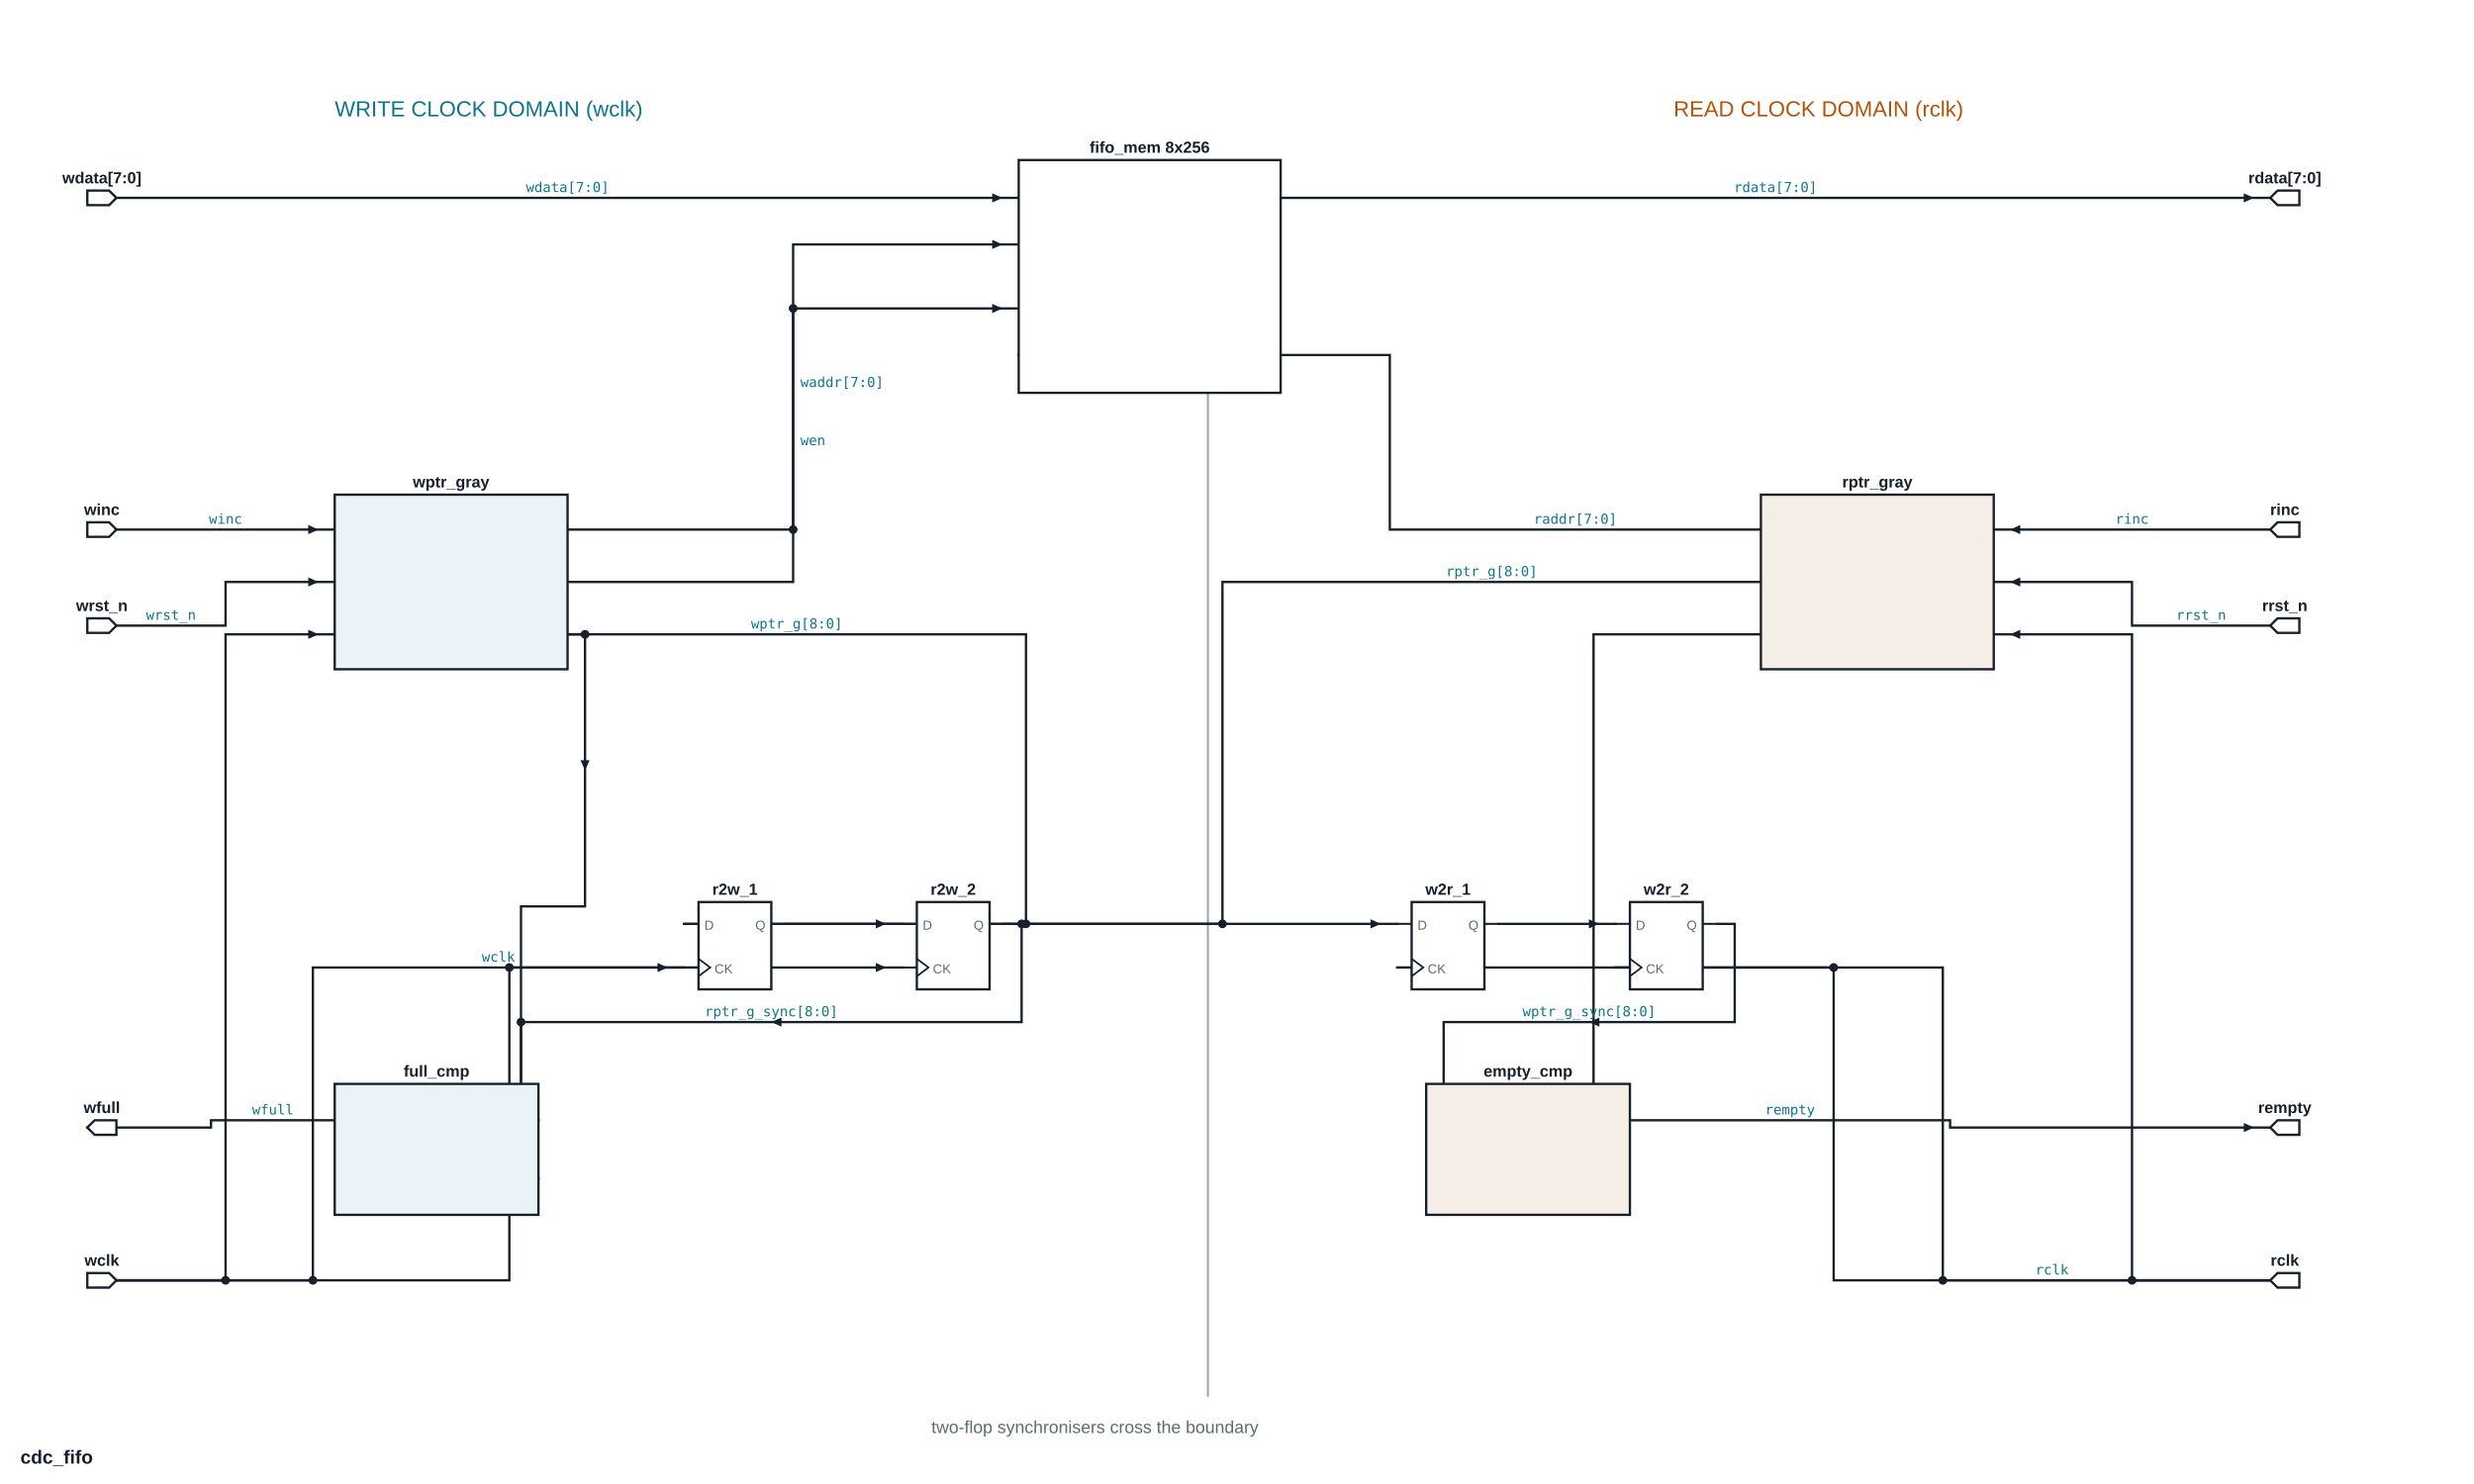
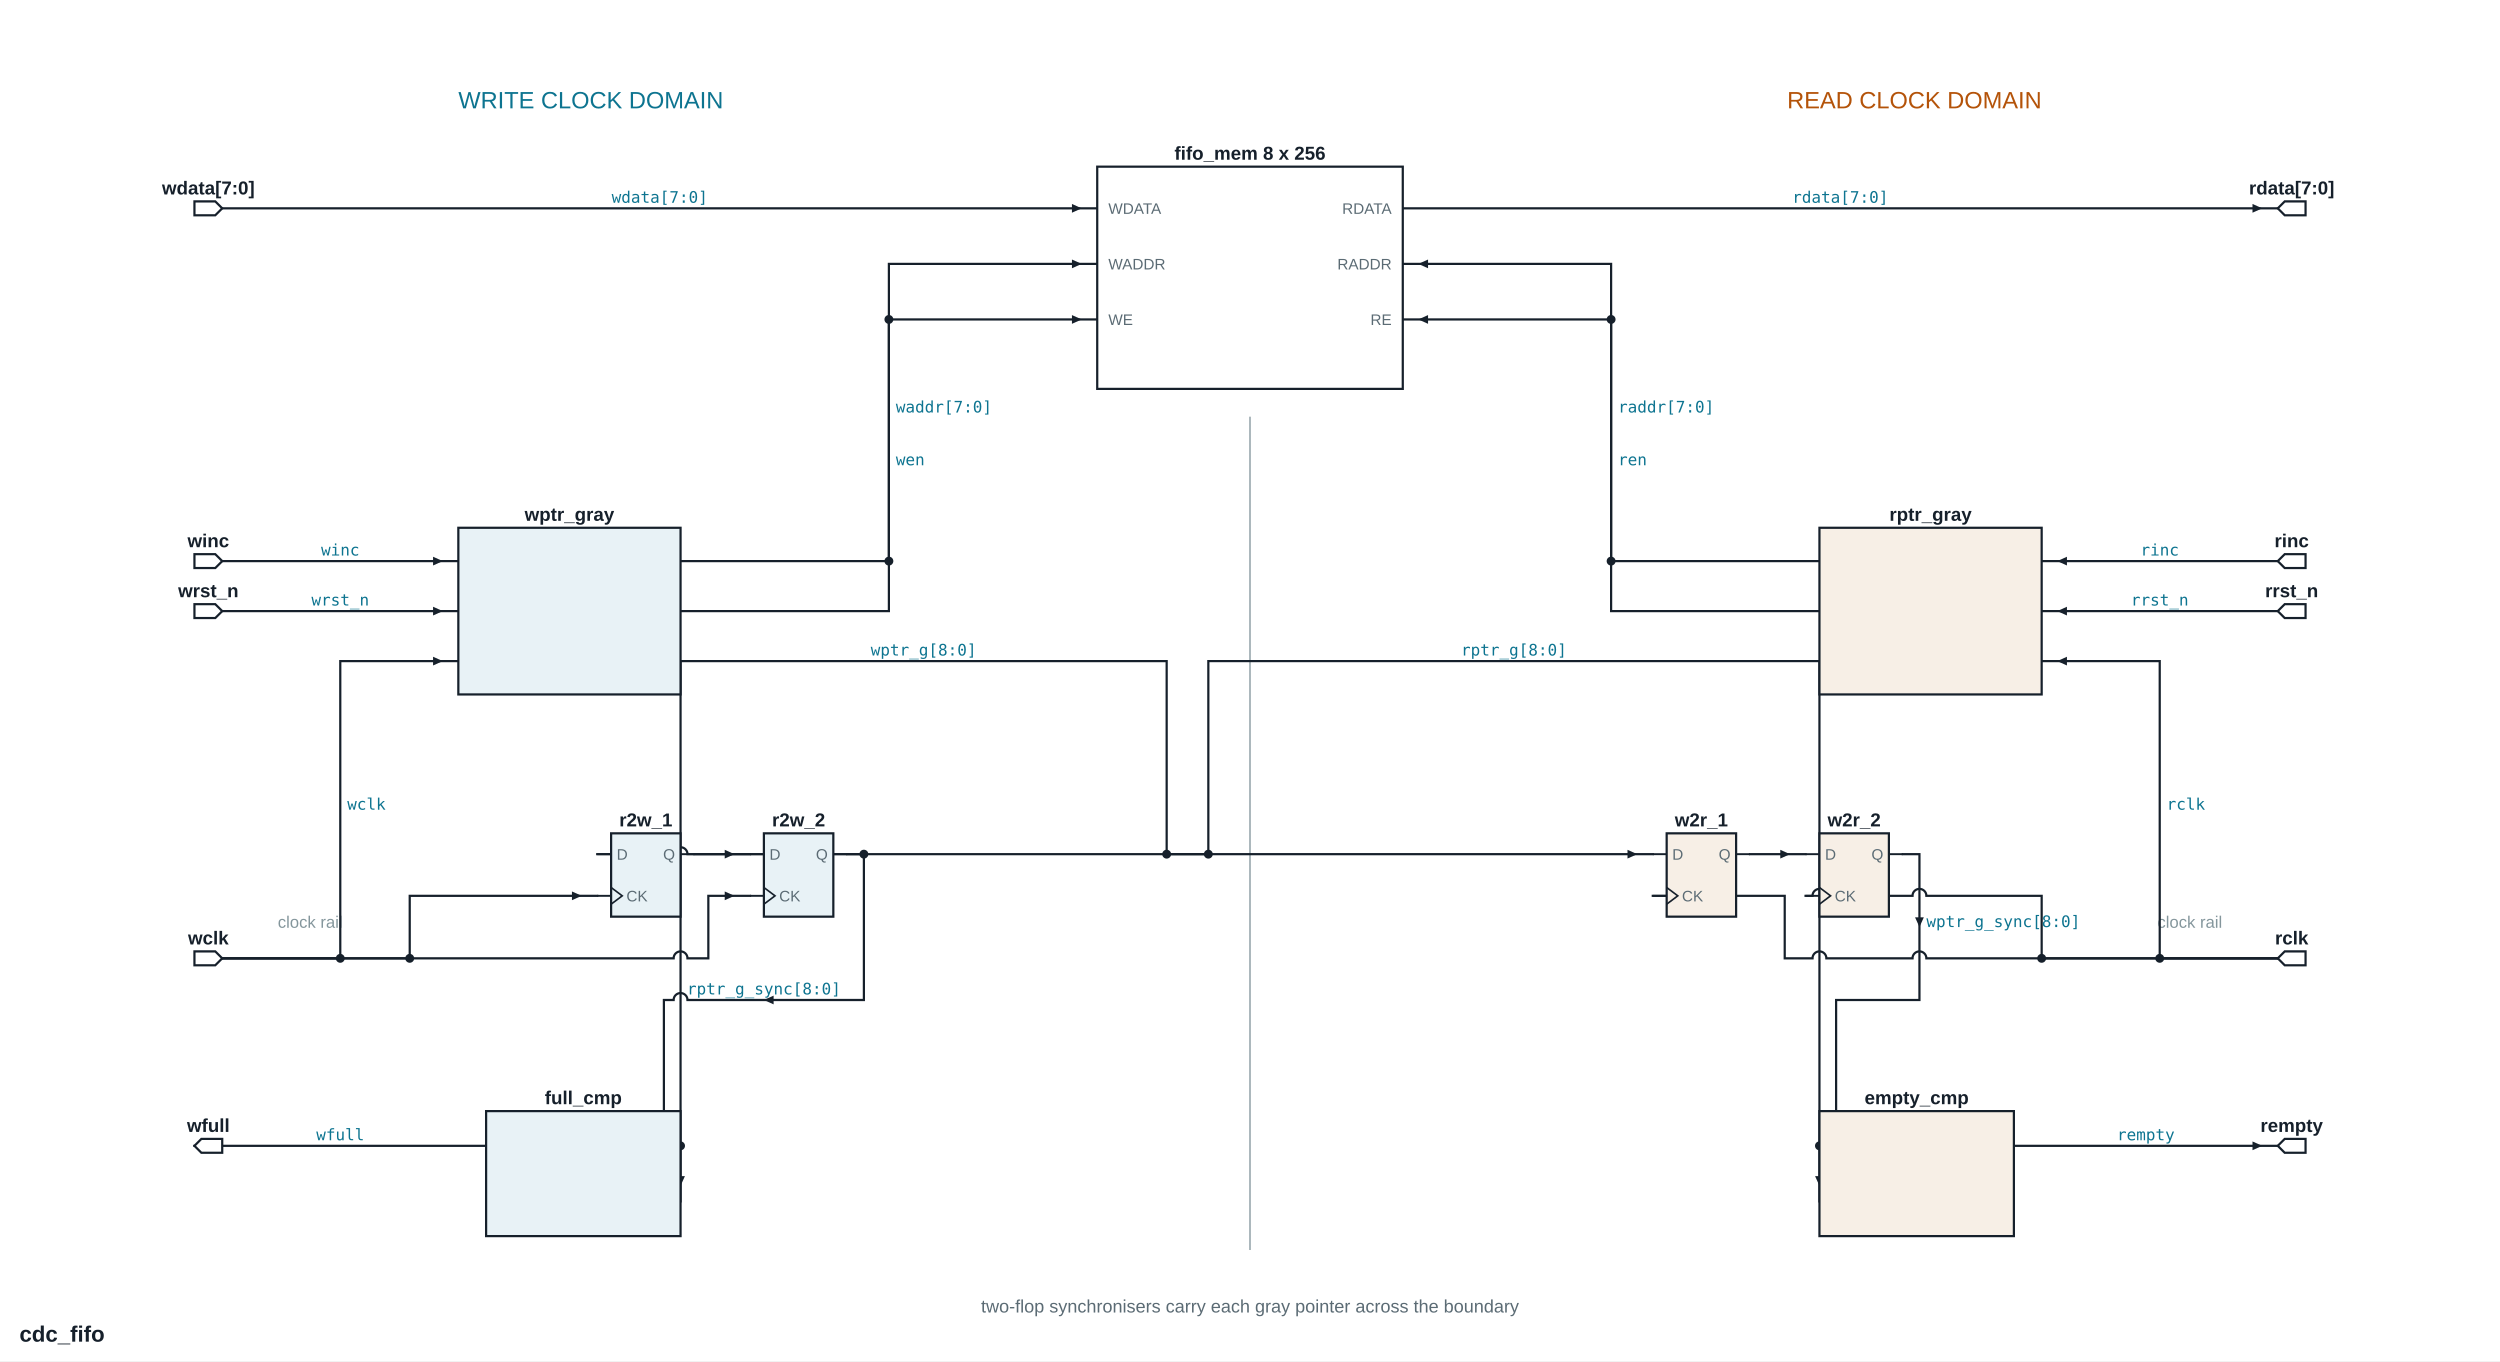
- <svg xmlns="http://www.w3.org/2000/svg" width="1700" height="1020" viewBox="0 0 1700 1020" font-family="'IBM Plex Sans','IBM Plex Sans Text',Arial,Helvetica,sans-serif">
-   <rect x="0" y="0" width="1700" height="1020" fill="#ffffff" />
+ <svg xmlns="http://www.w3.org/2000/svg" width="1800" height="980" viewBox="0 0 1800 980" font-family="'IBM Plex Sans','IBM Plex Sans Text',Arial,Helvetica,sans-serif">
+   <rect x="0" y="0" width="1800" height="980" fill="#ffffff" />
  <g class="dl-shapes">
-     <text x="230" y="80" text-anchor="start" font-family="'IBM Plex Sans','IBM Plex Sans Text',Arial,Helvetica,sans-serif" font-size="15" fill="#0d7490">WRITE CLOCK DOMAIN  (wclk)</text>
-     <text x="1150" y="80" text-anchor="start" font-family="'IBM Plex Sans','IBM Plex Sans Text',Arial,Helvetica,sans-serif" font-size="15" fill="#b45309">READ CLOCK DOMAIN  (rclk)</text>
-     <polyline points="830,110 830,960" fill="none" stroke="#9aa8ae" stroke-width="1.4" />
-     <text x="640" y="985" text-anchor="start" font-family="'IBM Plex Sans','IBM Plex Sans Text',Arial,Helvetica,sans-serif" font-size="12" fill="#5b6b74">two-flop synchronisers cross the boundary</text>
+     <text x="330" y="78" text-anchor="start" font-family="'IBM Plex Sans','IBM Plex Sans Text',Arial,Helvetica,sans-serif" font-size="17" fill="#0d7490">WRITE CLOCK DOMAIN</text>
+     <text x="1470" y="78" text-anchor="end" font-family="'IBM Plex Sans','IBM Plex Sans Text',Arial,Helvetica,sans-serif" font-size="17" fill="#b45309">READ CLOCK DOMAIN</text>
+     <polyline points="900,300 900,900" fill="none" stroke="#aab6bb" stroke-width="1.4" />
+     <text x="900" y="945" text-anchor="middle" font-family="'IBM Plex Sans','IBM Plex Sans Text',Arial,Helvetica,sans-serif" font-size="13" fill="#5b6b74">two-flop synchronisers carry each gray pointer across the boundary</text>
+     <text x="200" y="668" text-anchor="start" font-family="'IBM Plex Sans','IBM Plex Sans Text',Arial,Helvetica,sans-serif" font-size="12" fill="#84969c">clock rail</text>
+     <text x="1600" y="668" text-anchor="end" font-family="'IBM Plex Sans','IBM Plex Sans Text',Arial,Helvetica,sans-serif" font-size="12" fill="#84969c">clock rail</text>
  </g>
  <g class="dl-nets">
-     <path class="dl-net" data-id="n1" d="M80 136 L700 136" fill="none" stroke="#16202b" stroke-width="1.6" stroke-linejoin="miter" stroke-linecap="square" />
-     <path class="dl-net" data-id="n2" d="M80 364 L230 364" fill="none" stroke="#16202b" stroke-width="1.6" stroke-linejoin="miter" stroke-linecap="square" />
-     <path class="dl-net" data-id="n3" d="M80 880 L155 880 L155 436 L230 436" fill="none" stroke="#16202b" stroke-width="1.6" stroke-linejoin="miter" stroke-linecap="square" />
-     <path class="dl-net" data-id="n4" d="M80 430 L155 430 L155 400 L230 400" fill="none" stroke="#16202b" stroke-width="1.6" stroke-linejoin="miter" stroke-linecap="square" />
-     <path class="dl-net" data-id="n5" d="M390 364 L545 364 L545 168 L700 168" fill="none" stroke="#16202b" stroke-width="1.6" stroke-linejoin="miter" stroke-linecap="square" />
-     <path class="dl-net" data-id="n6" d="M390 400 L545 400 L545 212 L700 212" fill="none" stroke="#16202b" stroke-width="1.6" stroke-linejoin="miter" stroke-linecap="square" />
-     <path class="dl-net" data-id="n7" d="M390 436 L705 436 L705 635 L960 635" fill="none" stroke="#16202b" stroke-width="1.6" stroke-linejoin="miter" stroke-linecap="square" />
-     <path class="dl-net" data-id="n8" d="M390 436 L402 436 L402 623 L358 623 L358 810 L370 810" fill="none" stroke="#16202b" stroke-width="1.6" stroke-linejoin="miter" stroke-linecap="square" />
-     <path class="dl-net" data-id="n9" d="M1560 880 L1260 880 L1260 665 L960 665" fill="none" stroke="#16202b" stroke-width="1.6" stroke-linejoin="miter" stroke-linecap="square" />
-     <path class="dl-net" data-id="n10" d="M1560 880 L1335 880 L1335 665 L1110 665" fill="none" stroke="#16202b" stroke-width="1.6" stroke-linejoin="miter" stroke-linecap="square" />
-     <path class="dl-net" data-id="n11" d="M1030 635 L1110 635" fill="none" stroke="#16202b" stroke-width="1.6" stroke-linejoin="miter" stroke-linecap="square" />
-     <path class="dl-net" data-id="n12" d="M1180 635 L1192 635 L1192 702.5 L992 702.5 L992 770 L980 770" fill="none" stroke="#16202b" stroke-width="1.6" stroke-linejoin="miter" stroke-linecap="square" />
-     <path class="dl-net" data-id="n13" d="M1560 364 L1370 364" fill="none" stroke="#16202b" stroke-width="1.6" stroke-linejoin="miter" stroke-linecap="square" />
-     <path class="dl-net" data-id="n14" d="M1560 880 L1465 880 L1465 436 L1370 436" fill="none" stroke="#16202b" stroke-width="1.6" stroke-linejoin="miter" stroke-linecap="square" />
-     <path class="dl-net" data-id="n15" d="M1560 430 L1465 430 L1465 400 L1370 400" fill="none" stroke="#16202b" stroke-width="1.6" stroke-linejoin="miter" stroke-linecap="square" />
-     <path class="dl-net" data-id="n16" d="M1210 364 L955 364 L955 244 L700 244" fill="none" stroke="#16202b" stroke-width="1.6" stroke-linejoin="miter" stroke-linecap="square" />
-     <path class="dl-net" data-id="n17" d="M1210 400 L840 400 L840 635 L470 635" fill="none" stroke="#16202b" stroke-width="1.6" stroke-linejoin="miter" stroke-linecap="square" />
-     <path class="dl-net" data-id="n18" d="M1210 436 L1095 436 L1095 810 L980 810" fill="none" stroke="#16202b" stroke-width="1.6" stroke-linejoin="miter" stroke-linecap="square" />
-     <path class="dl-net" data-id="n19" d="M80 880 L215 880 L215 665 L470 665" fill="none" stroke="#16202b" stroke-width="1.6" stroke-linejoin="miter" stroke-linecap="square" />
-     <path class="dl-net" data-id="n20" d="M80 880 L350 880 L350 665 L620 665" fill="none" stroke="#16202b" stroke-width="1.6" stroke-linejoin="miter" stroke-linecap="square" />
-     <path class="dl-net" data-id="n21" d="M540 635 L620 635" fill="none" stroke="#16202b" stroke-width="1.6" stroke-linejoin="miter" stroke-linecap="square" />
-     <path class="dl-net" data-id="n22" d="M690 635 L702 635 L702 702.5 L358 702.5 L358 770 L370 770" fill="none" stroke="#16202b" stroke-width="1.6" stroke-linejoin="miter" stroke-linecap="square" />
-     <path class="dl-net" data-id="n23" d="M230 770 L145 770 L145 775 L60 775" fill="none" stroke="#16202b" stroke-width="1.6" stroke-linejoin="miter" stroke-linecap="square" />
-     <path class="dl-net" data-id="n24" d="M1120 770 L1340 770 L1340 775 L1560 775" fill="none" stroke="#16202b" stroke-width="1.6" stroke-linejoin="miter" stroke-linecap="square" />
-     <path class="dl-net" data-id="n25" d="M880 136 L1560 136" fill="none" stroke="#16202b" stroke-width="1.6" stroke-linejoin="miter" stroke-linecap="square" />
-     <text x="390" y="132" text-anchor="middle" font-family="'IBM Plex Mono','DejaVu Sans Mono','Courier New',monospace" font-size="9.5" fill="#0d7490">wdata[7:0]</text>
-     <text x="155" y="360" text-anchor="middle" font-family="'IBM Plex Mono','DejaVu Sans Mono','Courier New',monospace" font-size="9.5" fill="#0d7490">winc</text>
-     <text x="117.5" y="426" text-anchor="middle" font-family="'IBM Plex Mono','DejaVu Sans Mono','Courier New',monospace" font-size="9.5" fill="#0d7490">wrst_n</text>
-     <text x="550" y="266" text-anchor="start" font-family="'IBM Plex Mono','DejaVu Sans Mono','Courier New',monospace" font-size="9.5" fill="#0d7490">waddr[7:0]</text>
-     <text x="550" y="306" text-anchor="start" font-family="'IBM Plex Mono','DejaVu Sans Mono','Courier New',monospace" font-size="9.5" fill="#0d7490">wen</text>
-     <text x="547.5" y="432" text-anchor="middle" font-family="'IBM Plex Mono','DejaVu Sans Mono','Courier New',monospace" font-size="9.5" fill="#0d7490">wptr_g[8:0]</text>
-     <text x="1410" y="876" text-anchor="middle" font-family="'IBM Plex Mono','DejaVu Sans Mono','Courier New',monospace" font-size="9.5" fill="#0d7490">rclk</text>
-     <text x="1092" y="698.5" text-anchor="middle" font-family="'IBM Plex Mono','DejaVu Sans Mono','Courier New',monospace" font-size="9.5" fill="#0d7490">wptr_g_sync[8:0]</text>
-     <text x="1465" y="360" text-anchor="middle" font-family="'IBM Plex Mono','DejaVu Sans Mono','Courier New',monospace" font-size="9.5" fill="#0d7490">rinc</text>
-     <text x="1512.5" y="426" text-anchor="middle" font-family="'IBM Plex Mono','DejaVu Sans Mono','Courier New',monospace" font-size="9.5" fill="#0d7490">rrst_n</text>
-     <text x="1082.5" y="360" text-anchor="middle" font-family="'IBM Plex Mono','DejaVu Sans Mono','Courier New',monospace" font-size="9.5" fill="#0d7490">raddr[7:0]</text>
-     <text x="1025" y="396" text-anchor="middle" font-family="'IBM Plex Mono','DejaVu Sans Mono','Courier New',monospace" font-size="9.5" fill="#0d7490">rptr_g[8:0]</text>
-     <text x="342.5" y="661" text-anchor="middle" font-family="'IBM Plex Mono','DejaVu Sans Mono','Courier New',monospace" font-size="9.5" fill="#0d7490">wclk</text>
-     <text x="530" y="698.5" text-anchor="middle" font-family="'IBM Plex Mono','DejaVu Sans Mono','Courier New',monospace" font-size="9.5" fill="#0d7490">rptr_g_sync[8:0]</text>
-     <text x="187.5" y="766" text-anchor="middle" font-family="'IBM Plex Mono','DejaVu Sans Mono','Courier New',monospace" font-size="9.5" fill="#0d7490">wfull</text>
-     <text x="1230" y="766" text-anchor="middle" font-family="'IBM Plex Mono','DejaVu Sans Mono','Courier New',monospace" font-size="9.5" fill="#0d7490">rempty</text>
-     <text x="1220" y="132" text-anchor="middle" font-family="'IBM Plex Mono','DejaVu Sans Mono','Courier New',monospace" font-size="9.5" fill="#0d7490">rdata[7:0]</text>
-     <polygon points="688.8,136 681.8,139.15 681.8,132.85" fill="#16202b" />
-     <polygon points="218.8,364 211.8,367.15 211.8,360.85" fill="#16202b" />
-     <polygon points="218.8,436 211.8,439.15 211.8,432.85" fill="#16202b" />
-     <polygon points="218.8,400 211.8,403.15 211.8,396.85" fill="#16202b" />
-     <polygon points="688.8,168 681.8,171.15 681.8,164.85" fill="#16202b" />
-     <polygon points="688.8,212 681.8,215.15 681.8,208.85" fill="#16202b" />
-     <polygon points="948.8,635 941.8,638.15 941.8,631.85" fill="#16202b" />
-     <polygon points="402,529.5 398.85,522.5 405.15,522.5" fill="#16202b" />
-     <polygon points="971.2,665 978.2,661.85 978.2,668.15" fill="#16202b" />
-     <polygon points="1121.2,665 1128.2,661.85 1128.2,668.15" fill="#16202b" />
-     <polygon points="1098.8,635 1091.8,638.15 1091.8,631.85" fill="#16202b" />
-     <polygon points="1092,702.5 1099,699.35 1099,705.65" fill="#16202b" />
-     <polygon points="1381.2,364 1388.2,360.85 1388.2,367.15" fill="#16202b" />
-     <polygon points="1381.2,436 1388.2,432.85 1388.2,439.15" fill="#16202b" />
-     <polygon points="1381.2,400 1388.2,396.85 1388.2,403.15" fill="#16202b" />
-     <polygon points="711.2,244 718.2,240.85 718.2,247.15" fill="#16202b" />
-     <polygon points="481.2,635 488.2,631.85 488.2,638.15" fill="#16202b" />
-     <polygon points="991.2,810 998.2,806.85 998.2,813.15" fill="#16202b" />
-     <polygon points="458.8,665 451.8,668.15 451.8,661.85" fill="#16202b" />
-     <polygon points="608.8,665 601.8,668.15 601.8,661.85" fill="#16202b" />
-     <polygon points="608.8,635 601.8,638.15 601.8,631.85" fill="#16202b" />
-     <polygon points="530,702.5 537,699.35 537,705.65" fill="#16202b" />
-     <polygon points="71.2,775 78.2,771.85 78.2,778.15" fill="#16202b" />
-     <polygon points="1548.8,775 1541.8,778.15 1541.8,771.85" fill="#16202b" />
-     <polygon points="1548.8,136 1541.8,139.15 1541.8,132.85" fill="#16202b" />
-     <circle cx="155" cy="880" r="3" fill="#16202b" />
-     <circle cx="215" cy="880" r="3" fill="#16202b" />
-     <circle cx="350" cy="665" r="3" fill="#16202b" />
-     <circle cx="358" cy="702.5" r="3" fill="#16202b" />
-     <circle cx="358" cy="770" r="3" fill="#16202b" />
-     <circle cx="402" cy="436" r="3" fill="#16202b" />
-     <circle cx="545" cy="212" r="3" fill="#16202b" />
-     <circle cx="545" cy="364" r="3" fill="#16202b" />
-     <circle cx="702" cy="635" r="3" fill="#16202b" />
-     <circle cx="705" cy="635" r="3" fill="#16202b" />
-     <circle cx="840" cy="635" r="3" fill="#16202b" />
-     <circle cx="1260" cy="665" r="3" fill="#16202b" />
-     <circle cx="1335" cy="880" r="3" fill="#16202b" />
-     <circle cx="1465" cy="880" r="3" fill="#16202b" />
+     <path class="dl-net" data-id="n1" d="M160 150 L790 150" fill="none" stroke="#16202b" stroke-width="1.6" stroke-linejoin="miter" stroke-linecap="square" />
+     <path class="dl-net" data-id="n2" d="M160 404 L330 404" fill="none" stroke="#16202b" stroke-width="1.6" stroke-linejoin="miter" stroke-linecap="square" />
+     <path class="dl-net" data-id="n3" d="M160 440 L330 440" fill="none" stroke="#16202b" stroke-width="1.6" stroke-linejoin="miter" stroke-linecap="square" />
+     <path class="dl-net" data-id="n4" d="M490 404 L640 404 L640 190 L790 190" fill="none" stroke="#16202b" stroke-width="1.6" stroke-linejoin="miter" stroke-linecap="square" />
+     <path class="dl-net" data-id="n5" d="M490 440 L640 440 L640 230 L790 230" fill="none" stroke="#16202b" stroke-width="1.6" stroke-linejoin="miter" stroke-linecap="square" />
+     <path class="dl-net" data-id="n6" d="M1010 150 L1640 150" fill="none" stroke="#16202b" stroke-width="1.6" stroke-linejoin="miter" stroke-linecap="square" />
+     <path class="dl-net" data-id="n7" d="M1640 404 L1470 404" fill="none" stroke="#16202b" stroke-width="1.6" stroke-linejoin="miter" stroke-linecap="square" />
+     <path class="dl-net" data-id="n8" d="M1640 440 L1470 440" fill="none" stroke="#16202b" stroke-width="1.6" stroke-linejoin="miter" stroke-linecap="square" />
+     <path class="dl-net" data-id="n9" d="M1310 404 L1160 404 L1160 190 L1010 190" fill="none" stroke="#16202b" stroke-width="1.6" stroke-linejoin="miter" stroke-linecap="square" />
+     <path class="dl-net" data-id="n10" d="M1310 440 L1160 440 L1160 230 L1010 230" fill="none" stroke="#16202b" stroke-width="1.6" stroke-linejoin="miter" stroke-linecap="square" />
+     <path class="dl-net" data-id="n11" d="M490 476 L840 476 L840 615 L1190 615" fill="none" stroke="#16202b" stroke-width="1.6" stroke-linejoin="miter" stroke-linecap="square" />
+     <path class="dl-net" data-id="n12" d="M490 476 L490 865" fill="none" stroke="#16202b" stroke-width="1.6" stroke-linejoin="miter" stroke-linecap="square" />
+     <path class="dl-net" data-id="n13" d="M1260 615 L1300 615" fill="none" stroke="#16202b" stroke-width="1.6" stroke-linejoin="miter" stroke-linecap="square" />
+     <path class="dl-net" data-id="n14" d="M1370 615 L1382 615 L1382 720 L1322 720 L1322 825 L1310 825" fill="none" stroke="#16202b" stroke-width="1.6" stroke-linejoin="miter" stroke-linecap="square" />
+     <path class="dl-net" data-id="n15" d="M1310 476 L870 476 L870 615 L495 615 A5 5 0 0 0 485 615 L430 615" fill="none" stroke="#16202b" stroke-width="1.6" stroke-linejoin="miter" stroke-linecap="square" />
+     <path class="dl-net" data-id="n16" d="M1310 476 L1310 865" fill="none" stroke="#16202b" stroke-width="1.6" stroke-linejoin="miter" stroke-linecap="square" />
+     <path class="dl-net" data-id="n17" d="M500 615 L540 615" fill="none" stroke="#16202b" stroke-width="1.6" stroke-linejoin="miter" stroke-linecap="square" />
+     <path class="dl-net" data-id="n18" d="M610 615 L622 615 L622 720 L495 720 A5 5 0 0 0 485 720 L478 720 L478 825 L490 825" fill="none" stroke="#16202b" stroke-width="1.6" stroke-linejoin="miter" stroke-linecap="square" />
+     <path class="dl-net" data-id="n19" d="M350 825 L140 825" fill="none" stroke="#16202b" stroke-width="1.6" stroke-linejoin="miter" stroke-linecap="square" />
+     <path class="dl-net" data-id="n20" d="M1450 825 L1640 825" fill="none" stroke="#16202b" stroke-width="1.6" stroke-linejoin="miter" stroke-linecap="square" />
+     <path class="dl-net" data-id="n21" d="M160 690 L245 690 L245 476 L330 476" fill="none" stroke="#16202b" stroke-width="1.6" stroke-linejoin="miter" stroke-linecap="square" />
+     <path class="dl-net" data-id="n22" d="M160 690 L295 690 L295 645 L430 645" fill="none" stroke="#16202b" stroke-width="1.6" stroke-linejoin="miter" stroke-linecap="square" />
+     <path class="dl-net" data-id="n23" d="M160 690 L485 690 A5 5 0 0 1 495 690 L510 690 L510 645 L540 645" fill="none" stroke="#16202b" stroke-width="1.6" stroke-linejoin="miter" stroke-linecap="square" />
+     <path class="dl-net" data-id="n24" d="M1640 690 L1555 690 L1555 476 L1470 476" fill="none" stroke="#16202b" stroke-width="1.6" stroke-linejoin="miter" stroke-linecap="square" />
+     <path class="dl-net" data-id="n25" d="M1640 690 L1387 690 A5 5 0 0 0 1377 690 L1315 690 A5 5 0 0 0 1305 690 L1285 690 L1285 645 L1190 645" fill="none" stroke="#16202b" stroke-width="1.6" stroke-linejoin="miter" stroke-linecap="square" />
+     <path class="dl-net" data-id="n26" d="M1640 690 L1470 690 L1470 645 L1387 645 A5 5 0 0 0 1377 645 L1315 645 A5 5 0 0 0 1305 645 L1300 645" fill="none" stroke="#16202b" stroke-width="1.6" stroke-linejoin="miter" stroke-linecap="square" />
+     <text x="475" y="146" text-anchor="middle" font-family="'IBM Plex Mono','DejaVu Sans Mono','Courier New',monospace" font-size="11.5" fill="#0d7490">wdata[7:0]</text>
+     <text x="245" y="400" text-anchor="middle" font-family="'IBM Plex Mono','DejaVu Sans Mono','Courier New',monospace" font-size="11.5" fill="#0d7490">winc</text>
+     <text x="245" y="436" text-anchor="middle" font-family="'IBM Plex Mono','DejaVu Sans Mono','Courier New',monospace" font-size="11.5" fill="#0d7490">wrst_n</text>
+     <text x="645" y="297" text-anchor="start" font-family="'IBM Plex Mono','DejaVu Sans Mono','Courier New',monospace" font-size="11.5" fill="#0d7490">waddr[7:0]</text>
+     <text x="645" y="335" text-anchor="start" font-family="'IBM Plex Mono','DejaVu Sans Mono','Courier New',monospace" font-size="11.5" fill="#0d7490">wen</text>
+     <text x="1325" y="146" text-anchor="middle" font-family="'IBM Plex Mono','DejaVu Sans Mono','Courier New',monospace" font-size="11.5" fill="#0d7490">rdata[7:0]</text>
+     <text x="1555" y="400" text-anchor="middle" font-family="'IBM Plex Mono','DejaVu Sans Mono','Courier New',monospace" font-size="11.5" fill="#0d7490">rinc</text>
+     <text x="1555" y="436" text-anchor="middle" font-family="'IBM Plex Mono','DejaVu Sans Mono','Courier New',monospace" font-size="11.5" fill="#0d7490">rrst_n</text>
+     <text x="1165" y="297" text-anchor="start" font-family="'IBM Plex Mono','DejaVu Sans Mono','Courier New',monospace" font-size="11.5" fill="#0d7490">raddr[7:0]</text>
+     <text x="1165" y="335" text-anchor="start" font-family="'IBM Plex Mono','DejaVu Sans Mono','Courier New',monospace" font-size="11.5" fill="#0d7490">ren</text>
+     <text x="665" y="472" text-anchor="middle" font-family="'IBM Plex Mono','DejaVu Sans Mono','Courier New',monospace" font-size="11.5" fill="#0d7490">wptr_g[8:0]</text>
+     <text x="1387" y="667.5" text-anchor="start" font-family="'IBM Plex Mono','DejaVu Sans Mono','Courier New',monospace" font-size="11.5" fill="#0d7490">wptr_g_sync[8:0]</text>
+     <text x="1090" y="472" text-anchor="middle" font-family="'IBM Plex Mono','DejaVu Sans Mono','Courier New',monospace" font-size="11.5" fill="#0d7490">rptr_g[8:0]</text>
+     <text x="550" y="716" text-anchor="middle" font-family="'IBM Plex Mono','DejaVu Sans Mono','Courier New',monospace" font-size="11.5" fill="#0d7490">rptr_g_sync[8:0]</text>
+     <text x="245" y="821" text-anchor="middle" font-family="'IBM Plex Mono','DejaVu Sans Mono','Courier New',monospace" font-size="11.5" fill="#0d7490">wfull</text>
+     <text x="1545" y="821" text-anchor="middle" font-family="'IBM Plex Mono','DejaVu Sans Mono','Courier New',monospace" font-size="11.5" fill="#0d7490">rempty</text>
+     <text x="250" y="583" text-anchor="start" font-family="'IBM Plex Mono','DejaVu Sans Mono','Courier New',monospace" font-size="11.5" fill="#0d7490">wclk</text>
+     <text x="1560" y="583" text-anchor="start" font-family="'IBM Plex Mono','DejaVu Sans Mono','Courier New',monospace" font-size="11.5" fill="#0d7490">rclk</text>
+     <polygon points="778.8,150 771.8,153.15 771.8,146.85" fill="#16202b" />
+     <polygon points="318.8,404 311.8,407.15 311.8,400.85" fill="#16202b" />
+     <polygon points="318.8,440 311.8,443.15 311.8,436.85" fill="#16202b" />
+     <polygon points="778.8,190 771.8,193.15 771.8,186.85" fill="#16202b" />
+     <polygon points="778.8,230 771.8,233.15 771.8,226.85" fill="#16202b" />
+     <polygon points="1628.8,150 1621.8,153.15 1621.8,146.85" fill="#16202b" />
+     <polygon points="1481.2,404 1488.2,400.85 1488.2,407.15" fill="#16202b" />
+     <polygon points="1481.2,440 1488.2,436.85 1488.2,443.15" fill="#16202b" />
+     <polygon points="1021.2,190 1028.2,186.85 1028.2,193.15" fill="#16202b" />
+     <polygon points="1021.2,230 1028.2,226.85 1028.2,233.15" fill="#16202b" />
+     <polygon points="1178.8,615 1171.8,618.15 1171.8,611.85" fill="#16202b" />
+     <polygon points="490,853.8 486.85,846.8 493.15,846.8" fill="#16202b" />
+     <polygon points="1288.8,615 1281.8,618.15 1281.8,611.85" fill="#16202b" />
+     <polygon points="1382,667.5 1378.85,660.5 1385.15,660.5" fill="#16202b" />
+     <polygon points="441.2,615 448.2,611.85 448.2,618.15" fill="#16202b" />
+     <polygon points="1310,853.8 1306.85,846.8 1313.15,846.8" fill="#16202b" />
+     <polygon points="528.8,615 521.8,618.15 521.8,611.85" fill="#16202b" />
+     <polygon points="550,720 557,716.85 557,723.15" fill="#16202b" />
+     <polygon points="151.2,825 158.2,821.85 158.2,828.15" fill="#16202b" />
+     <polygon points="1628.8,825 1621.8,828.15 1621.8,821.85" fill="#16202b" />
+     <polygon points="318.8,476 311.8,479.15 311.8,472.85" fill="#16202b" />
+     <polygon points="418.8,645 411.8,648.15 411.8,641.85" fill="#16202b" />
+     <polygon points="528.8,645 521.8,648.15 521.8,641.85" fill="#16202b" />
+     <polygon points="1481.2,476 1488.2,472.85 1488.2,479.15" fill="#16202b" />
+     <polygon points="1201.2,645 1208.2,641.85 1208.2,648.15" fill="#16202b" />
+     <polygon points="1311.2,645 1318.2,641.85 1318.2,648.15" fill="#16202b" />
+     <circle cx="245" cy="690" r="3.2" fill="#16202b" />
+     <circle cx="295" cy="690" r="3.2" fill="#16202b" />
+     <circle cx="490" cy="825" r="3.2" fill="#16202b" />
+     <circle cx="622" cy="615" r="3.2" fill="#16202b" />
+     <circle cx="640" cy="230" r="3.2" fill="#16202b" />
+     <circle cx="640" cy="404" r="3.2" fill="#16202b" />
+     <circle cx="840" cy="615" r="3.2" fill="#16202b" />
+     <circle cx="870" cy="615" r="3.2" fill="#16202b" />
+     <circle cx="1160" cy="230" r="3.2" fill="#16202b" />
+     <circle cx="1160" cy="404" r="3.2" fill="#16202b" />
+     <circle cx="1310" cy="825" r="3.2" fill="#16202b" />
+     <circle cx="1470" cy="690" r="3.2" fill="#16202b" />
+     <circle cx="1555" cy="690" r="3.2" fill="#16202b" />
  </g>
  <g class="dl-cells">
-     <g class="dl-cell" data-id="p_wdata" data-type="port_in" transform="matrix(1,0,0,1,60,131)">
-       <path d="M0 0 H15 L20 5 L15 10 H0 Z" fill="#ffffff" stroke="#16202b" stroke-width="1.6" />
-     </g>
-     <text x="70" y="126" text-anchor="middle" font-family="'IBM Plex Sans','IBM Plex Sans Text',Arial,Helvetica,sans-serif" font-size="11" font-weight="600" fill="#16202b">wdata[7:0]</text>
-     <g class="dl-cell" data-id="p_winc" data-type="port_in" transform="matrix(1,0,0,1,60,359)">
-       <path d="M0 0 H15 L20 5 L15 10 H0 Z" fill="#ffffff" stroke="#16202b" stroke-width="1.6" />
-     </g>
-     <text x="70" y="354" text-anchor="middle" font-family="'IBM Plex Sans','IBM Plex Sans Text',Arial,Helvetica,sans-serif" font-size="11" font-weight="600" fill="#16202b">winc</text>
-     <g class="dl-cell" data-id="p_wclk" data-type="port_in" transform="matrix(1,0,0,1,60,875)">
-       <path d="M0 0 H15 L20 5 L15 10 H0 Z" fill="#ffffff" stroke="#16202b" stroke-width="1.6" />
-     </g>
-     <text x="70" y="870" text-anchor="middle" font-family="'IBM Plex Sans','IBM Plex Sans Text',Arial,Helvetica,sans-serif" font-size="11" font-weight="600" fill="#16202b">wclk</text>
-     <g class="dl-cell" data-id="p_wrstn" data-type="port_in" transform="matrix(1,0,0,1,60,425)">
-       <path d="M0 0 H15 L20 5 L15 10 H0 Z" fill="#ffffff" stroke="#16202b" stroke-width="1.6" />
-     </g>
-     <text x="70" y="420" text-anchor="middle" font-family="'IBM Plex Sans','IBM Plex Sans Text',Arial,Helvetica,sans-serif" font-size="11" font-weight="600" fill="#16202b">wrst_n</text>
-     <g class="dl-cell" data-id="p_wfull" data-type="port_out" transform="matrix(1,0,0,1,60,770)">
+     <g class="dl-cell" data-id="mem" data-type="ram_dp" transform="matrix(1,0,0,1,790,120)">
+       <rect x="0" y="0" width="220" height="160" fill="#ffffff" stroke="#16202b" stroke-width="1.6" />
+     </g>
+     <text x="798" y="154" text-anchor="start" font-family="'IBM Plex Sans','IBM Plex Sans Text',Arial,Helvetica,sans-serif" font-size="11" fill="#5b6b74">WDATA</text>
+     <text x="798" y="194" text-anchor="start" font-family="'IBM Plex Sans','IBM Plex Sans Text',Arial,Helvetica,sans-serif" font-size="11" fill="#5b6b74">WADDR</text>
+     <text x="798" y="234" text-anchor="start" font-family="'IBM Plex Sans','IBM Plex Sans Text',Arial,Helvetica,sans-serif" font-size="11" fill="#5b6b74">WE</text>
+     <text x="1002" y="154" text-anchor="end" font-family="'IBM Plex Sans','IBM Plex Sans Text',Arial,Helvetica,sans-serif" font-size="11" fill="#5b6b74">RDATA</text>
+     <text x="1002" y="194" text-anchor="end" font-family="'IBM Plex Sans','IBM Plex Sans Text',Arial,Helvetica,sans-serif" font-size="11" fill="#5b6b74">RADDR</text>
+     <text x="1002" y="234" text-anchor="end" font-family="'IBM Plex Sans','IBM Plex Sans Text',Arial,Helvetica,sans-serif" font-size="11" fill="#5b6b74">RE</text>
+     <text x="900" y="115" text-anchor="middle" font-family="'IBM Plex Sans','IBM Plex Sans Text',Arial,Helvetica,sans-serif" font-size="13.5" font-weight="600" fill="#16202b">fifo_mem  8 x 256</text>
+     <g class="dl-cell" data-id="p_wdata" data-type="port_in" transform="matrix(1,0,0,1,140,145)">
+       <path d="M0 0 H15 L20 5 L15 10 H0 Z" fill="#ffffff" stroke="#16202b" stroke-width="1.6" />
+     </g>
+     <text x="150" y="140" text-anchor="middle" font-family="'IBM Plex Sans','IBM Plex Sans Text',Arial,Helvetica,sans-serif" font-size="13.5" font-weight="600" fill="#16202b">wdata[7:0]</text>
+     <g class="dl-cell" data-id="p_winc" data-type="port_in" transform="matrix(1,0,0,1,140,399)">
+       <path d="M0 0 H15 L20 5 L15 10 H0 Z" fill="#ffffff" stroke="#16202b" stroke-width="1.6" />
+     </g>
+     <text x="150" y="394" text-anchor="middle" font-family="'IBM Plex Sans','IBM Plex Sans Text',Arial,Helvetica,sans-serif" font-size="13.5" font-weight="600" fill="#16202b">winc</text>
+     <g class="dl-cell" data-id="p_wrstn" data-type="port_in" transform="matrix(1,0,0,1,140,435)">
+       <path d="M0 0 H15 L20 5 L15 10 H0 Z" fill="#ffffff" stroke="#16202b" stroke-width="1.6" />
+     </g>
+     <text x="150" y="430" text-anchor="middle" font-family="'IBM Plex Sans','IBM Plex Sans Text',Arial,Helvetica,sans-serif" font-size="13.5" font-weight="600" fill="#16202b">wrst_n</text>
+     <g class="dl-cell" data-id="p_wclk" data-type="port_in" transform="matrix(1,0,0,1,140,685)">
+       <path d="M0 0 H15 L20 5 L15 10 H0 Z" fill="#ffffff" stroke="#16202b" stroke-width="1.6" />
+     </g>
+     <text x="150" y="680" text-anchor="middle" font-family="'IBM Plex Sans','IBM Plex Sans Text',Arial,Helvetica,sans-serif" font-size="13.5" font-weight="600" fill="#16202b">wclk</text>
+     <g class="dl-cell" data-id="p_wfull" data-type="port_out" transform="matrix(1,0,0,1,140,820)">
      <path d="M20 0 H5 L0 5 L5 10 H20 Z" fill="#ffffff" stroke="#16202b" stroke-width="1.6" />
    </g>
-     <text x="70" y="765" text-anchor="middle" font-family="'IBM Plex Sans','IBM Plex Sans Text',Arial,Helvetica,sans-serif" font-size="11" font-weight="600" fill="#16202b">wfull</text>
-     <g class="dl-cell" data-id="wptr" data-type="block6" transform="matrix(1,0,0,1,230,340)">
-       <rect x="0" y="0" width="160" height="120" fill="#eaf3f7" stroke="#16202b" stroke-width="1.6" />
-     </g>
-     <text x="310" y="335" text-anchor="middle" font-family="'IBM Plex Sans','IBM Plex Sans Text',Arial,Helvetica,sans-serif" font-size="11" font-weight="600" fill="#16202b">wptr_gray</text>
-     <g class="dl-cell" data-id="wfull" data-type="block" transform="matrix(-1,0,0,1,370,745)">
-       <rect x="0" y="0" width="140" height="90" fill="#eaf3f7" stroke="#16202b" stroke-width="1.6" />
-     </g>
-     <text x="300" y="740" text-anchor="middle" font-family="'IBM Plex Sans','IBM Plex Sans Text',Arial,Helvetica,sans-serif" font-size="11" font-weight="600" fill="#16202b">full_cmp</text>
-     <g class="dl-cell" data-id="sr1" data-type="reg" transform="matrix(1,0,0,1,470,620)">
-       <line x1="0" y1="15" x2="10" y2="15" stroke="#16202b" stroke-width="1.4" />
-       <line x1="0" y1="45" x2="10" y2="45" stroke="#16202b" stroke-width="1.4" />
-       <rect x="10" y="0" width="50" height="60" fill="#ffffff" stroke="#16202b" stroke-width="1.6" />
-       <path d="M10 39 L18 45 L10 51" fill="none" stroke="#16202b" stroke-width="1.2" />
-       <line x1="60" y1="15" x2="70" y2="15" stroke="#16202b" stroke-width="1.4" />
-     </g>
-     <text x="484" y="639" text-anchor="start" font-family="'IBM Plex Sans','IBM Plex Sans Text',Arial,Helvetica,sans-serif" font-size="9" fill="#5b6b74">D</text>
-     <text x="491" y="669" text-anchor="start" font-family="'IBM Plex Sans','IBM Plex Sans Text',Arial,Helvetica,sans-serif" font-size="9" fill="#5b6b74">CK</text>
-     <text x="526" y="639" text-anchor="end" font-family="'IBM Plex Sans','IBM Plex Sans Text',Arial,Helvetica,sans-serif" font-size="9" fill="#5b6b74">Q</text>
-     <text x="505" y="615" text-anchor="middle" font-family="'IBM Plex Sans','IBM Plex Sans Text',Arial,Helvetica,sans-serif" font-size="11" font-weight="600" fill="#16202b">r2w_1</text>
-     <g class="dl-cell" data-id="sr2" data-type="reg" transform="matrix(1,0,0,1,620,620)">
-       <line x1="0" y1="15" x2="10" y2="15" stroke="#16202b" stroke-width="1.4" />
-       <line x1="0" y1="45" x2="10" y2="45" stroke="#16202b" stroke-width="1.4" />
-       <rect x="10" y="0" width="50" height="60" fill="#ffffff" stroke="#16202b" stroke-width="1.6" />
-       <path d="M10 39 L18 45 L10 51" fill="none" stroke="#16202b" stroke-width="1.2" />
-       <line x1="60" y1="15" x2="70" y2="15" stroke="#16202b" stroke-width="1.4" />
-     </g>
-     <text x="634" y="639" text-anchor="start" font-family="'IBM Plex Sans','IBM Plex Sans Text',Arial,Helvetica,sans-serif" font-size="9" fill="#5b6b74">D</text>
-     <text x="641" y="669" text-anchor="start" font-family="'IBM Plex Sans','IBM Plex Sans Text',Arial,Helvetica,sans-serif" font-size="9" fill="#5b6b74">CK</text>
-     <text x="676" y="639" text-anchor="end" font-family="'IBM Plex Sans','IBM Plex Sans Text',Arial,Helvetica,sans-serif" font-size="9" fill="#5b6b74">Q</text>
-     <text x="655" y="615" text-anchor="middle" font-family="'IBM Plex Sans','IBM Plex Sans Text',Arial,Helvetica,sans-serif" font-size="11" font-weight="600" fill="#16202b">r2w_2</text>
-     <g class="dl-cell" data-id="sw1" data-type="reg" transform="matrix(1,0,0,1,960,620)">
-       <line x1="0" y1="15" x2="10" y2="15" stroke="#16202b" stroke-width="1.4" />
-       <line x1="0" y1="45" x2="10" y2="45" stroke="#16202b" stroke-width="1.4" />
-       <rect x="10" y="0" width="50" height="60" fill="#ffffff" stroke="#16202b" stroke-width="1.6" />
-       <path d="M10 39 L18 45 L10 51" fill="none" stroke="#16202b" stroke-width="1.2" />
-       <line x1="60" y1="15" x2="70" y2="15" stroke="#16202b" stroke-width="1.4" />
-     </g>
-     <text x="974" y="639" text-anchor="start" font-family="'IBM Plex Sans','IBM Plex Sans Text',Arial,Helvetica,sans-serif" font-size="9" fill="#5b6b74">D</text>
-     <text x="981" y="669" text-anchor="start" font-family="'IBM Plex Sans','IBM Plex Sans Text',Arial,Helvetica,sans-serif" font-size="9" fill="#5b6b74">CK</text>
-     <text x="1016" y="639" text-anchor="end" font-family="'IBM Plex Sans','IBM Plex Sans Text',Arial,Helvetica,sans-serif" font-size="9" fill="#5b6b74">Q</text>
-     <text x="995" y="615" text-anchor="middle" font-family="'IBM Plex Sans','IBM Plex Sans Text',Arial,Helvetica,sans-serif" font-size="11" font-weight="600" fill="#16202b">w2r_1</text>
-     <g class="dl-cell" data-id="sw2" data-type="reg" transform="matrix(1,0,0,1,1110,620)">
-       <line x1="0" y1="15" x2="10" y2="15" stroke="#16202b" stroke-width="1.4" />
-       <line x1="0" y1="45" x2="10" y2="45" stroke="#16202b" stroke-width="1.4" />
-       <rect x="10" y="0" width="50" height="60" fill="#ffffff" stroke="#16202b" stroke-width="1.6" />
-       <path d="M10 39 L18 45 L10 51" fill="none" stroke="#16202b" stroke-width="1.2" />
-       <line x1="60" y1="15" x2="70" y2="15" stroke="#16202b" stroke-width="1.4" />
-     </g>
-     <text x="1124" y="639" text-anchor="start" font-family="'IBM Plex Sans','IBM Plex Sans Text',Arial,Helvetica,sans-serif" font-size="9" fill="#5b6b74">D</text>
-     <text x="1131" y="669" text-anchor="start" font-family="'IBM Plex Sans','IBM Plex Sans Text',Arial,Helvetica,sans-serif" font-size="9" fill="#5b6b74">CK</text>
-     <text x="1166" y="639" text-anchor="end" font-family="'IBM Plex Sans','IBM Plex Sans Text',Arial,Helvetica,sans-serif" font-size="9" fill="#5b6b74">Q</text>
-     <text x="1145" y="615" text-anchor="middle" font-family="'IBM Plex Sans','IBM Plex Sans Text',Arial,Helvetica,sans-serif" font-size="11" font-weight="600" fill="#16202b">w2r_2</text>
-     <g class="dl-cell" data-id="mem" data-type="block8" transform="matrix(1,0,0,1,700,110)">
-       <rect x="0" y="0" width="180" height="160" fill="#ffffff" stroke="#16202b" stroke-width="1.6" />
-     </g>
-     <text x="790" y="105" text-anchor="middle" font-family="'IBM Plex Sans','IBM Plex Sans Text',Arial,Helvetica,sans-serif" font-size="11" font-weight="600" fill="#16202b">fifo_mem 8x256</text>
-     <g class="dl-cell" data-id="rptr" data-type="block6" transform="matrix(-1,0,0,1,1370,340)">
-       <rect x="0" y="0" width="160" height="120" fill="#f5eee6" stroke="#16202b" stroke-width="1.6" />
-     </g>
-     <text x="1290" y="335" text-anchor="middle" font-family="'IBM Plex Sans','IBM Plex Sans Text',Arial,Helvetica,sans-serif" font-size="11" font-weight="600" fill="#16202b">rptr_gray</text>
-     <g class="dl-cell" data-id="rempty" data-type="block" transform="matrix(1,0,0,1,980,745)">
-       <rect x="0" y="0" width="140" height="90" fill="#f5eee6" stroke="#16202b" stroke-width="1.6" />
-     </g>
-     <text x="1050" y="740" text-anchor="middle" font-family="'IBM Plex Sans','IBM Plex Sans Text',Arial,Helvetica,sans-serif" font-size="11" font-weight="600" fill="#16202b">empty_cmp</text>
-     <g class="dl-cell" data-id="p_rdata" data-type="port_out" transform="matrix(1,0,0,1,1560,131)">
+     <text x="150" y="815" text-anchor="middle" font-family="'IBM Plex Sans','IBM Plex Sans Text',Arial,Helvetica,sans-serif" font-size="13.5" font-weight="600" fill="#16202b">wfull</text>
+     <g class="dl-cell" data-id="wptr" data-type="block6" transform="matrix(1,0,0,1,330,380)">
+       <rect x="0" y="0" width="160" height="120" fill="#e8f2f6" stroke="#16202b" stroke-width="1.6" />
+     </g>
+     <text x="410" y="375" text-anchor="middle" font-family="'IBM Plex Sans','IBM Plex Sans Text',Arial,Helvetica,sans-serif" font-size="13.5" font-weight="600" fill="#16202b">wptr_gray</text>
+     <g class="dl-cell" data-id="wfull" data-type="block" transform="matrix(-1,0,0,1,490,800)">
+       <rect x="0" y="0" width="140" height="90" fill="#e8f2f6" stroke="#16202b" stroke-width="1.6" />
+     </g>
+     <text x="420" y="795" text-anchor="middle" font-family="'IBM Plex Sans','IBM Plex Sans Text',Arial,Helvetica,sans-serif" font-size="13.5" font-weight="600" fill="#16202b">full_cmp</text>
+     <g class="dl-cell" data-id="sr1" data-type="reg" transform="matrix(1,0,0,1,430,600)">
+       <line x1="0" y1="15" x2="10" y2="15" stroke="#16202b" stroke-width="1.4" />
+       <line x1="0" y1="45" x2="10" y2="45" stroke="#16202b" stroke-width="1.4" />
+       <rect x="10" y="0" width="50" height="60" fill="#e8f2f6" stroke="#16202b" stroke-width="1.6" />
+       <path d="M10 39 L18 45 L10 51" fill="none" stroke="#16202b" stroke-width="1.2" />
+       <line x1="60" y1="15" x2="70" y2="15" stroke="#16202b" stroke-width="1.4" />
+     </g>
+     <text x="444" y="619" text-anchor="start" font-family="'IBM Plex Sans','IBM Plex Sans Text',Arial,Helvetica,sans-serif" font-size="11" fill="#5b6b74">D</text>
+     <text x="451" y="649" text-anchor="start" font-family="'IBM Plex Sans','IBM Plex Sans Text',Arial,Helvetica,sans-serif" font-size="11" fill="#5b6b74">CK</text>
+     <text x="486" y="619" text-anchor="end" font-family="'IBM Plex Sans','IBM Plex Sans Text',Arial,Helvetica,sans-serif" font-size="11" fill="#5b6b74">Q</text>
+     <text x="465" y="595" text-anchor="middle" font-family="'IBM Plex Sans','IBM Plex Sans Text',Arial,Helvetica,sans-serif" font-size="13.5" font-weight="600" fill="#16202b">r2w_1</text>
+     <g class="dl-cell" data-id="sr2" data-type="reg" transform="matrix(1,0,0,1,540,600)">
+       <line x1="0" y1="15" x2="10" y2="15" stroke="#16202b" stroke-width="1.4" />
+       <line x1="0" y1="45" x2="10" y2="45" stroke="#16202b" stroke-width="1.4" />
+       <rect x="10" y="0" width="50" height="60" fill="#e8f2f6" stroke="#16202b" stroke-width="1.6" />
+       <path d="M10 39 L18 45 L10 51" fill="none" stroke="#16202b" stroke-width="1.2" />
+       <line x1="60" y1="15" x2="70" y2="15" stroke="#16202b" stroke-width="1.4" />
+     </g>
+     <text x="554" y="619" text-anchor="start" font-family="'IBM Plex Sans','IBM Plex Sans Text',Arial,Helvetica,sans-serif" font-size="11" fill="#5b6b74">D</text>
+     <text x="561" y="649" text-anchor="start" font-family="'IBM Plex Sans','IBM Plex Sans Text',Arial,Helvetica,sans-serif" font-size="11" fill="#5b6b74">CK</text>
+     <text x="596" y="619" text-anchor="end" font-family="'IBM Plex Sans','IBM Plex Sans Text',Arial,Helvetica,sans-serif" font-size="11" fill="#5b6b74">Q</text>
+     <text x="575" y="595" text-anchor="middle" font-family="'IBM Plex Sans','IBM Plex Sans Text',Arial,Helvetica,sans-serif" font-size="13.5" font-weight="600" fill="#16202b">r2w_2</text>
+     <g class="dl-cell" data-id="p_rdata" data-type="port_out" transform="matrix(1,0,0,1,1640,145)">
      <path d="M20 0 H5 L0 5 L5 10 H20 Z" fill="#ffffff" stroke="#16202b" stroke-width="1.6" />
    </g>
-     <text x="1570" y="126" text-anchor="middle" font-family="'IBM Plex Sans','IBM Plex Sans Text',Arial,Helvetica,sans-serif" font-size="11" font-weight="600" fill="#16202b">rdata[7:0]</text>
-     <g class="dl-cell" data-id="p_rinc" data-type="port_in" transform="matrix(-1,0,0,1,1580,359)">
-       <path d="M0 0 H15 L20 5 L15 10 H0 Z" fill="#ffffff" stroke="#16202b" stroke-width="1.6" />
-     </g>
-     <text x="1570" y="354" text-anchor="middle" font-family="'IBM Plex Sans','IBM Plex Sans Text',Arial,Helvetica,sans-serif" font-size="11" font-weight="600" fill="#16202b">rinc</text>
-     <g class="dl-cell" data-id="p_rclk" data-type="port_in" transform="matrix(-1,0,0,1,1580,875)">
-       <path d="M0 0 H15 L20 5 L15 10 H0 Z" fill="#ffffff" stroke="#16202b" stroke-width="1.6" />
-     </g>
-     <text x="1570" y="870" text-anchor="middle" font-family="'IBM Plex Sans','IBM Plex Sans Text',Arial,Helvetica,sans-serif" font-size="11" font-weight="600" fill="#16202b">rclk</text>
-     <g class="dl-cell" data-id="p_rrstn" data-type="port_in" transform="matrix(-1,0,0,1,1580,425)">
-       <path d="M0 0 H15 L20 5 L15 10 H0 Z" fill="#ffffff" stroke="#16202b" stroke-width="1.6" />
-     </g>
-     <text x="1570" y="420" text-anchor="middle" font-family="'IBM Plex Sans','IBM Plex Sans Text',Arial,Helvetica,sans-serif" font-size="11" font-weight="600" fill="#16202b">rrst_n</text>
-     <g class="dl-cell" data-id="p_rempty" data-type="port_out" transform="matrix(1,0,0,1,1560,770)">
+     <text x="1650" y="140" text-anchor="middle" font-family="'IBM Plex Sans','IBM Plex Sans Text',Arial,Helvetica,sans-serif" font-size="13.5" font-weight="600" fill="#16202b">rdata[7:0]</text>
+     <g class="dl-cell" data-id="p_rinc" data-type="port_in" transform="matrix(-1,0,0,1,1660,399)">
+       <path d="M0 0 H15 L20 5 L15 10 H0 Z" fill="#ffffff" stroke="#16202b" stroke-width="1.6" />
+     </g>
+     <text x="1650" y="394" text-anchor="middle" font-family="'IBM Plex Sans','IBM Plex Sans Text',Arial,Helvetica,sans-serif" font-size="13.5" font-weight="600" fill="#16202b">rinc</text>
+     <g class="dl-cell" data-id="p_rrstn" data-type="port_in" transform="matrix(-1,0,0,1,1660,435)">
+       <path d="M0 0 H15 L20 5 L15 10 H0 Z" fill="#ffffff" stroke="#16202b" stroke-width="1.6" />
+     </g>
+     <text x="1650" y="430" text-anchor="middle" font-family="'IBM Plex Sans','IBM Plex Sans Text',Arial,Helvetica,sans-serif" font-size="13.5" font-weight="600" fill="#16202b">rrst_n</text>
+     <g class="dl-cell" data-id="p_rclk" data-type="port_in" transform="matrix(-1,0,0,1,1660,685)">
+       <path d="M0 0 H15 L20 5 L15 10 H0 Z" fill="#ffffff" stroke="#16202b" stroke-width="1.6" />
+     </g>
+     <text x="1650" y="680" text-anchor="middle" font-family="'IBM Plex Sans','IBM Plex Sans Text',Arial,Helvetica,sans-serif" font-size="13.5" font-weight="600" fill="#16202b">rclk</text>
+     <g class="dl-cell" data-id="p_rempty" data-type="port_out" transform="matrix(1,0,0,1,1640,820)">
      <path d="M20 0 H5 L0 5 L5 10 H20 Z" fill="#ffffff" stroke="#16202b" stroke-width="1.6" />
    </g>
-     <text x="1570" y="765" text-anchor="middle" font-family="'IBM Plex Sans','IBM Plex Sans Text',Arial,Helvetica,sans-serif" font-size="11" font-weight="600" fill="#16202b">rempty</text>
+     <text x="1650" y="815" text-anchor="middle" font-family="'IBM Plex Sans','IBM Plex Sans Text',Arial,Helvetica,sans-serif" font-size="13.5" font-weight="600" fill="#16202b">rempty</text>
+     <g class="dl-cell" data-id="rptr" data-type="block6" transform="matrix(-1,0,0,1,1470,380)">
+       <rect x="0" y="0" width="160" height="120" fill="#f7efe6" stroke="#16202b" stroke-width="1.6" />
+     </g>
+     <text x="1390" y="375" text-anchor="middle" font-family="'IBM Plex Sans','IBM Plex Sans Text',Arial,Helvetica,sans-serif" font-size="13.5" font-weight="600" fill="#16202b">rptr_gray</text>
+     <g class="dl-cell" data-id="rempty" data-type="block" transform="matrix(1,0,0,1,1310,800)">
+       <rect x="0" y="0" width="140" height="90" fill="#f7efe6" stroke="#16202b" stroke-width="1.6" />
+     </g>
+     <text x="1380" y="795" text-anchor="middle" font-family="'IBM Plex Sans','IBM Plex Sans Text',Arial,Helvetica,sans-serif" font-size="13.5" font-weight="600" fill="#16202b">empty_cmp</text>
+     <g class="dl-cell" data-id="sw1" data-type="reg" transform="matrix(1,0,0,1,1190,600)">
+       <line x1="0" y1="15" x2="10" y2="15" stroke="#16202b" stroke-width="1.4" />
+       <line x1="0" y1="45" x2="10" y2="45" stroke="#16202b" stroke-width="1.4" />
+       <rect x="10" y="0" width="50" height="60" fill="#f7efe6" stroke="#16202b" stroke-width="1.6" />
+       <path d="M10 39 L18 45 L10 51" fill="none" stroke="#16202b" stroke-width="1.2" />
+       <line x1="60" y1="15" x2="70" y2="15" stroke="#16202b" stroke-width="1.4" />
+     </g>
+     <text x="1204" y="619" text-anchor="start" font-family="'IBM Plex Sans','IBM Plex Sans Text',Arial,Helvetica,sans-serif" font-size="11" fill="#5b6b74">D</text>
+     <text x="1211" y="649" text-anchor="start" font-family="'IBM Plex Sans','IBM Plex Sans Text',Arial,Helvetica,sans-serif" font-size="11" fill="#5b6b74">CK</text>
+     <text x="1246" y="619" text-anchor="end" font-family="'IBM Plex Sans','IBM Plex Sans Text',Arial,Helvetica,sans-serif" font-size="11" fill="#5b6b74">Q</text>
+     <text x="1225" y="595" text-anchor="middle" font-family="'IBM Plex Sans','IBM Plex Sans Text',Arial,Helvetica,sans-serif" font-size="13.5" font-weight="600" fill="#16202b">w2r_1</text>
+     <g class="dl-cell" data-id="sw2" data-type="reg" transform="matrix(1,0,0,1,1300,600)">
+       <line x1="0" y1="15" x2="10" y2="15" stroke="#16202b" stroke-width="1.4" />
+       <line x1="0" y1="45" x2="10" y2="45" stroke="#16202b" stroke-width="1.4" />
+       <rect x="10" y="0" width="50" height="60" fill="#f7efe6" stroke="#16202b" stroke-width="1.6" />
+       <path d="M10 39 L18 45 L10 51" fill="none" stroke="#16202b" stroke-width="1.2" />
+       <line x1="60" y1="15" x2="70" y2="15" stroke="#16202b" stroke-width="1.4" />
+     </g>
+     <text x="1314" y="619" text-anchor="start" font-family="'IBM Plex Sans','IBM Plex Sans Text',Arial,Helvetica,sans-serif" font-size="11" fill="#5b6b74">D</text>
+     <text x="1321" y="649" text-anchor="start" font-family="'IBM Plex Sans','IBM Plex Sans Text',Arial,Helvetica,sans-serif" font-size="11" fill="#5b6b74">CK</text>
+     <text x="1356" y="619" text-anchor="end" font-family="'IBM Plex Sans','IBM Plex Sans Text',Arial,Helvetica,sans-serif" font-size="11" fill="#5b6b74">Q</text>
+     <text x="1335" y="595" text-anchor="middle" font-family="'IBM Plex Sans','IBM Plex Sans Text',Arial,Helvetica,sans-serif" font-size="13.5" font-weight="600" fill="#16202b">w2r_2</text>
  </g>
-   <text x="14" y="1006" font-family="'IBM Plex Sans','IBM Plex Sans Text',Arial,Helvetica,sans-serif" font-size="13" font-weight="600" fill="#16202b">cdc_fifo</text>
+   <text x="14" y="966" font-family="'IBM Plex Sans','IBM Plex Sans Text',Arial,Helvetica,sans-serif" font-size="16" font-weight="600" fill="#16202b">cdc_fifo</text>
</svg>
